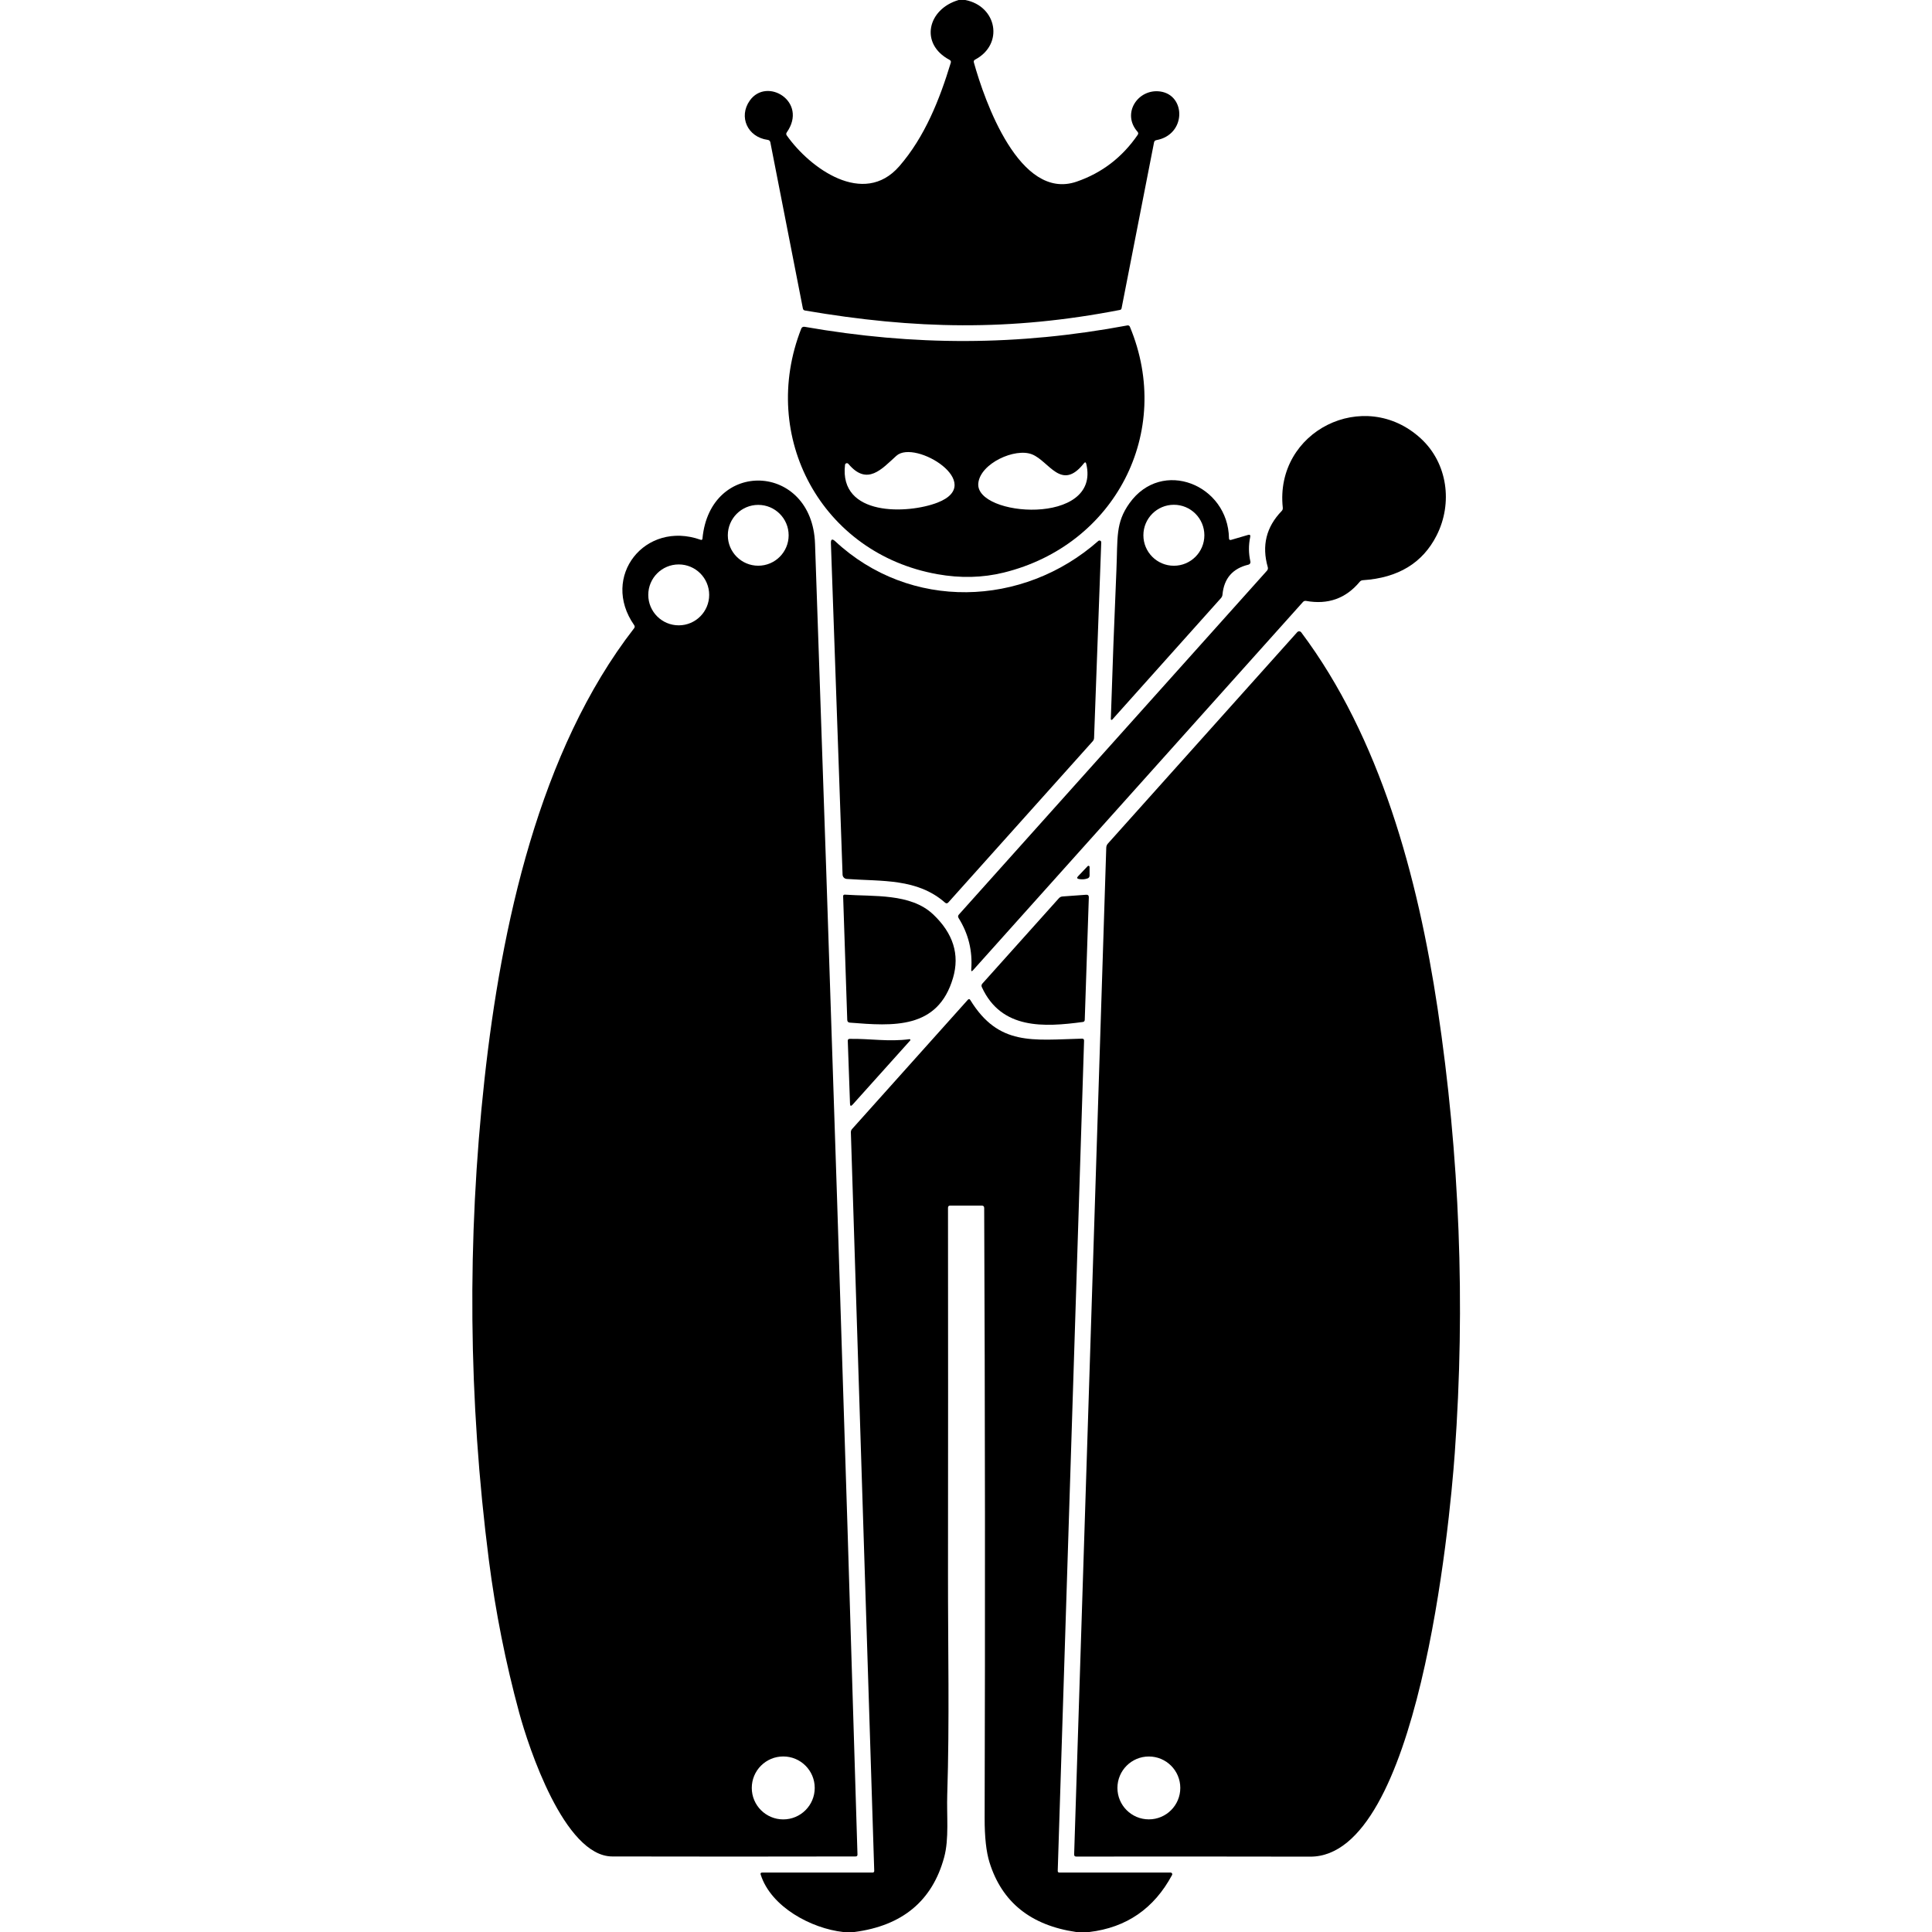
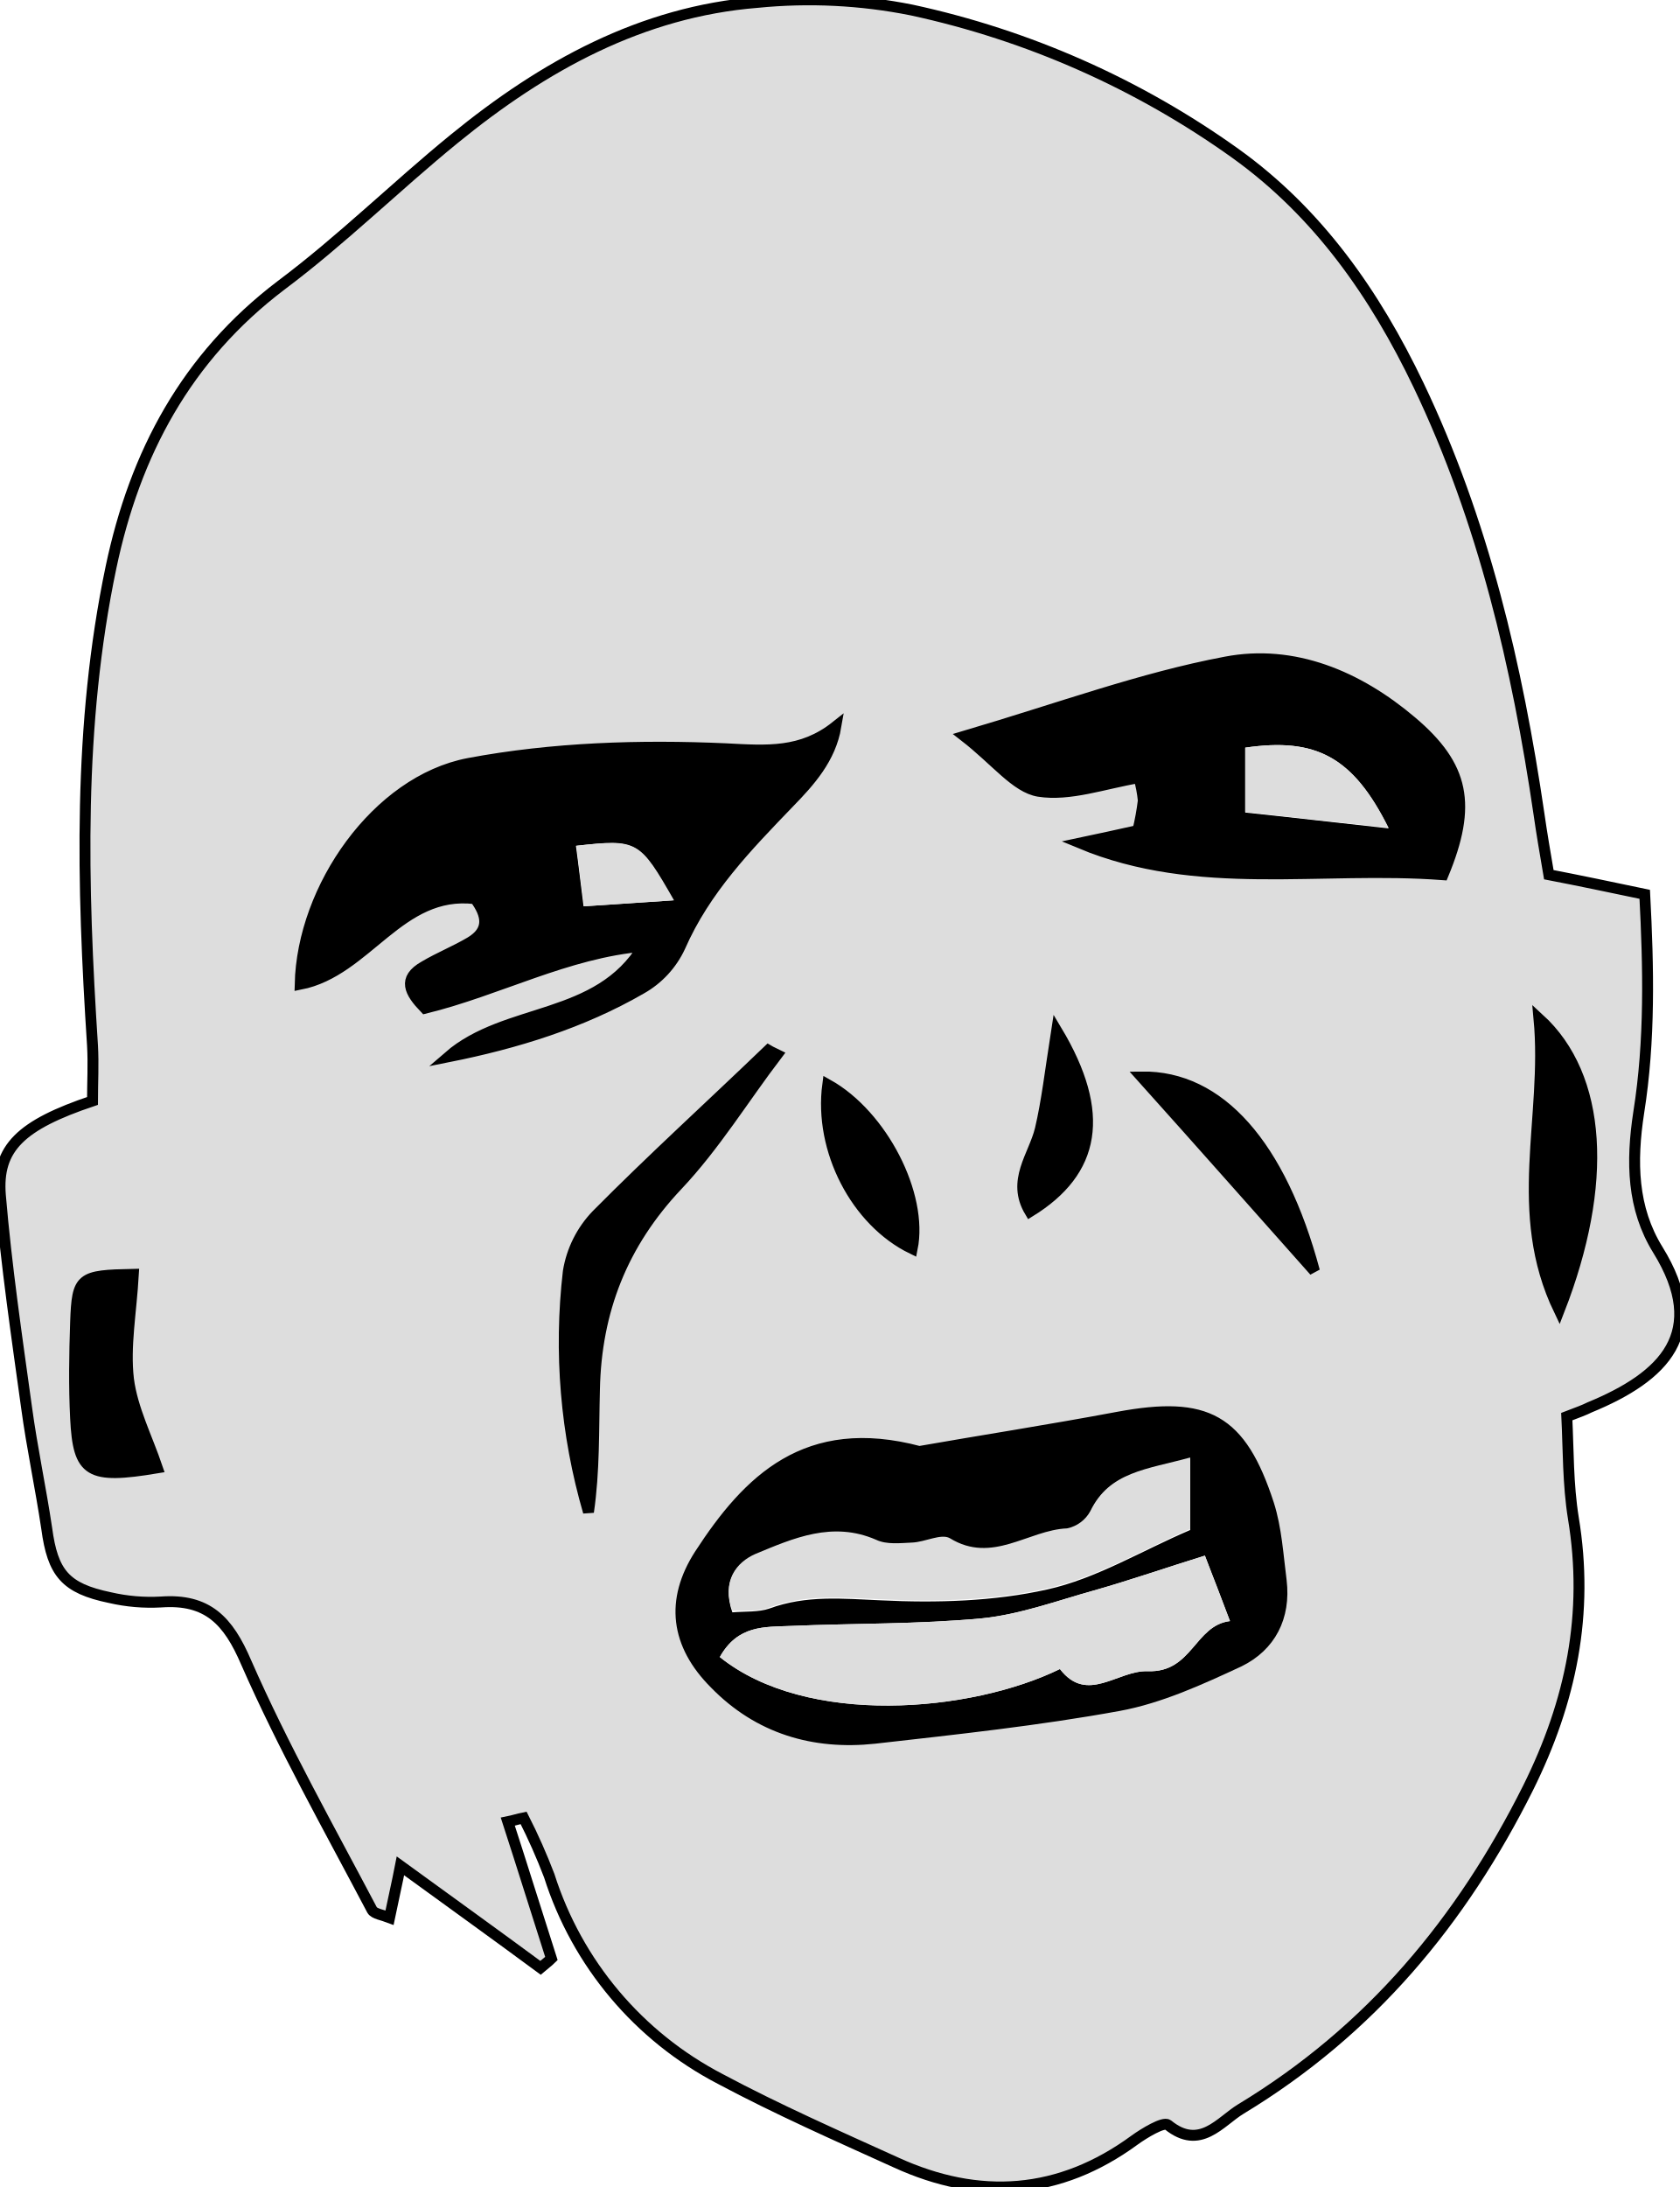
- <svg xmlns="http://www.w3.org/2000/svg" version="1.1" viewBox="0 0 512 512">
-   <path fill="#000" d="       M 254.06 0.00       L 255.81 0.00       C 264.19 1.62 266.12 11.73 258.41 15.80       Q 257.94 16.05 258.09 16.56       C 260.91 26.71 270.19 53.34 285.31 48.14       Q 295.35 44.69 301.50 35.74       Q 301.80 35.31 301.45 34.91       C 297.15 30.04 301.61 23.41 307.50 24.25       C 314.33 25.23 314.40 35.70 306.44 37.14       Q 305.93 37.23 305.83 37.75       L 297.23 81.69       Q 297.16 82.07 296.78 82.14       C 267.71 87.78 242.46 87.28 213.33 82.29       Q 212.86 82.21 212.77 81.74       L 204.15 37.72       Q 204.03 37.15 203.46 37.07       C 198.07 36.34 195.69 30.93 198.68 26.68       C 203.18 20.26 214.22 26.93 208.50 35.09       Q 208.22 35.50 208.50 35.89       C 214.65 44.61 228.86 54.91 238.31 44.07       C 245.10 36.27 249.03 26.30 251.96 16.65       Q 252.13 16.12 251.63 15.86       C 243.65 11.62 245.81 2.41 254.06 0.00       Z" />
-   <path fill="#000" d="       M 213.19 86.60       C 242.32 91.70 269.68 91.68 298.78 86.24       A 0.58 0.58 0.0 0 1 299.43 86.59       C 311.09 114.55 295.41 144.52 266.00 151.74       Q 257.59 153.81 248.43 152.17       C 217.75 146.71 201.07 115.76 212.35 87.07       A 0.76 0.76 0.0 0 1 213.19 86.60       Z       M 237.55 120.79       C 233.70 124.25 229.84 128.90 224.83 122.93       A 0.51 0.50 28.6 0 0 223.94 123.19       C 222.33 136.93 240.59 136.24 248.44 133.20       C 261.57 128.12 242.50 116.32 237.55 120.79       Z       M 259.26 128.06       C 258.36 136.99 291.83 139.47 287.87 122.93       Q 287.70 122.21 287.24 122.79       C 281.27 130.35 278.04 122.21 273.50 120.41       C 269.02 118.62 259.80 122.78 259.26 128.06       Z" />
-   <path fill="#000" d="       M 339.95 134.54       C 337.78 114.25 361.56 102.41 376.55 116.22       C 383.63 122.74 385.04 133.36 380.73 141.88       Q 375.18 152.85 361.18 153.76       Q 360.67 153.79 360.34 154.18       Q 354.83 160.82 346.13 159.25       Q 345.62 159.16 345.28 159.55       L 257.87 257.11       Q 257.33 257.72 257.39 256.90       Q 257.94 249.53 254.05 243.31       Q 253.72 242.80 254.13 242.35       L 335.75 151.25       Q 336.12 150.83 335.97 150.29       Q 333.53 141.76 339.65 135.43       Q 340.01 135.06 339.95 134.54       Z" />
-   <path fill="#000" d="       M 186.16 142.73       C 188.15 121.46 215.24 122.59 215.99 144.06       Q 222.05 317.74 227.24 491.45       Q 227.26 491.98 226.73 491.98       Q 194.42 492.05 162.26 491.98       C 149.54 491.96 140.05 462.93 137.60 453.92       Q 132.19 433.99 129.56 413.49       Q 121.40 349.81 128.40 285.99       C 132.83 245.63 142.81 199.00 168.04 166.50       Q 168.36 166.09 168.06 165.67       C 159.05 152.78 170.97 137.83 185.66 143.04       Q 186.11 143.21 186.16 142.73       Z       M 209.00 141.86       A 8.06 8.06 0.0 0 0 200.94 133.80       A 8.06 8.06 0.0 0 0 192.88 141.86       A 8.06 8.06 0.0 0 0 200.94 149.92       A 8.06 8.06 0.0 0 0 209.00 141.86       Z       M 187.94 157.65       A 8.07 8.07 0.0 0 0 179.87 149.58       A 8.07 8.07 0.0 0 0 171.80 157.65       A 8.07 8.07 0.0 0 0 179.87 165.72       A 8.07 8.07 0.0 0 0 187.94 157.65       Z       M 215.91 473.82       A 8.34 8.34 0.0 0 0 207.57 465.48       A 8.34 8.34 0.0 0 0 199.23 473.82       A 8.34 8.34 0.0 0 0 207.57 482.16       A 8.34 8.34 0.0 0 0 215.91 473.82       Z" />
-   <path fill="#000" d="       M 326.27 143.07       L 330.75 141.76       Q 331.47 141.56 331.32 142.29       Q 330.63 145.58 331.37 148.82       A 0.69 0.69 0.0 0 1 330.86 149.64       Q 324.57 151.13 323.97 157.58       Q 323.92 158.11 323.56 158.51       L 294.75 190.71       A 0.21 0.21 0.0 0 1 294.38 190.56       Q 295.01 170.82 295.86 151.13       C 296.23 142.49 295.58 138.60 299.32 133.36       C 307.93 121.31 325.49 128.48 325.69 142.64       Q 325.70 143.23 326.27 143.07       Z       M 319.17 141.85       A 8.08 8.08 0.0 0 0 311.09 133.77       A 8.08 8.08 0.0 0 0 303.01 141.85       A 8.08 8.08 0.0 0 0 311.09 149.93       A 8.08 8.08 0.0 0 0 319.17 141.85       Z" />
-   <path fill="#000" d="       M 221.35 143.45       C 241.17 161.91 271.06 161.00 291.06 143.36       A 0.47 0.47 0.0 0 1 291.84 143.73       L 289.94 195.56       Q 289.92 196.06 289.59 196.43       L 251.32 239.15       Q 250.91 239.61 250.44 239.20       C 243.03 232.72 233.78 233.61 224.39 232.93       A 1.19 1.19 0.0 0 1 223.29 231.78       L 220.20 143.97       Q 220.14 142.33 221.35 143.45       Z" />
-   <path fill="#000" d="       M 343.77 167.54       A 0.69 0.69 0.0 0 1 344.84 167.58       C 365.76 195.46 375.75 232.42 380.98 267.26       Q 389.78 325.90 385.53 385.09       C 384.15 404.36 375.79 492.09 347.24 492.03       Q 316.20 491.97 285.22 492.01       Q 284.64 492.01 284.66 491.44       L 293.17 224.64       Q 293.19 224.02 293.61 223.55       L 343.77 167.54       Z       M 312.79 473.82       A 8.33 8.33 0.0 0 0 304.46 465.49       A 8.33 8.33 0.0 0 0 296.13 473.82       A 8.33 8.33 0.0 0 0 304.46 482.15       A 8.33 8.33 0.0 0 0 312.79 473.82       Z" />
-   <path fill="#000" d="       M 288.25 229.53       A 0.29 0.29 0.0 0 1 288.75 229.73       L 288.75 232.01       Q 288.75 232.61 288.19 232.80       Q 287.10 233.18 285.92 232.95       Q 285.15 232.80 285.69 232.23       L 288.25 229.53       Z" />
-   <path fill="#000" d="       M 247.24 242.27       Q 255.29 249.85 252.56 259.16       C 248.55 272.84 236.67 271.92 225.22 271.01       Q 224.55 270.95 224.53 270.29       L 223.44 237.54       Q 223.43 237.06 223.91 237.09       C 231.46 237.63 241.29 236.68 247.24 242.27       Z" />
-   <path fill="#000" d="       M 286.94 270.84       C 276.77 272.19 265.38 272.92 260.20 261.60       Q 259.96 261.08 260.35 260.65       L 280.60 238.06       Q 281.00 237.61 281.61 237.57       L 287.82 237.12       Q 288.57 237.06 288.55 237.81       L 287.47 270.26       Q 287.45 270.78 286.94 270.84       Z" />
-   <path fill="#000" d="       M 288.69 512.00       L 285.19 512.00       Q 267.16 509.37 262.23 493.56       Q 260.92 489.36 260.94 481.78       Q 261.17 401.16 260.82 320.13       Q 260.82 319.50 260.19 319.50       L 251.80 319.50       Q 251.23 319.50 251.23 320.07       Q 251.28 368.66 251.23 417.24       C 251.21 436.32 251.65 456.26 251.03 475.54       C 250.85 481.09 251.55 487.31 250.21 492.21       Q 245.51 509.50 226.44 512.00       L 223.44 512.00       C 215.05 511.07 204.33 505.40 201.59 496.79       Q 201.42 496.25 201.99 496.25       L 231.22 496.25       Q 231.69 496.25 231.68 495.78       L 225.49 300.10       Q 225.47 299.58 225.81 299.20       L 256.48 264.96       Q 256.85 264.55 257.14 265.02       C 264.66 277.27 273.71 275.59 286.74 275.25       Q 287.31 275.24 287.29 275.81       L 280.31 495.77       Q 280.29 496.25 280.77 496.25       L 310.23 496.25       A 0.43 0.43 0.0 0 1 310.61 496.89       Q 303.46 510.23 288.69 512.00       Z" />
-   <path fill="#000" d="       M 225.17 275.31       C 230.55 275.22 235.55 276.14 241.02 275.39       A 0.21 0.21 0.0 0 1 241.21 275.74       L 225.96 292.73       Q 225.29 293.47 225.26 292.48       L 224.67 275.83       Q 224.66 275.32 225.17 275.31       Z" />
+ <svg xmlns="http://www.w3.org/2000/svg" version="1.1" width="308.186" height="401.144" viewBox="0 0 308.186 401.144">
+   <g>
+     <path d="M124.87,173.738c4.6-10.5,12.2-18.4,20-26.4,3.8-3.9,7.6-8.1,8.6-14-6.3,5-12.7,4.5-20.2,4.1a201.457,201.457,0,0,0-47.2,2.7c-16.8,3.1-30.5,22.7-30.9,40.5,12.2-2.4,18.2-17.5,32.1-15.7,2.2,2.9,2.8,5.8-.9,8-2.7,1.6-5.7,2.9-8.4,4.4-4.1,2.3-2.7,4.8.1,7.7,13.4-3.2,25.9-10.2,40.1-11.4-8.4,13.8-25.3,11.1-35.8,20.3,12.5-2.5,24.5-6.2,35.5-12.4A18.235,18.235,0,0,0,124.87,173.738Zm-17.8-7.5c-.5-3.9-.9-7.5-1.4-11.1,11.2-1.2,11.7-1,17.8,10C117.57,165.538,112.97,165.838,107.07,166.238Z" />
+     <path d="M167.37,229.038c2-9.9-5.5-24.5-15.5-30.1C150.27,210.938,157.07,224.038,167.37,229.038Z" />
+     <path d="M209.57,197.538c10.5,11.8,21.2,23.8,31.7,35.6C234.97,210.038,223.77,197.338,209.57,197.538Z" />
+     <path d="M190.87,207.138c-1.2,4.9-5.3,9.4-1.9,15.1,12-7.4,14-18,4.9-33.2C192.67,196.738,192.07,202.038,190.87,207.138Z" />
+     <path d="M141.07,192.638c-10.6,10-21.3,19.8-31.5,30.2a18.784,18.784,0,0,0-5.2,10.4,111.519,111.519,0,0,0,3.7,44.1c1.1-7.5,1-15,1.1-22.5.3-14.3,5.1-26.7,15.2-37.3,6.9-7.3,12.3-15.9,18.3-24C142.07,193.238,141.57,192.938,141.07,192.638Z" />
+     <path d="M235.07,289.838c-.6-4.7-.9-9.5-2.3-14-5.1-15.7-11.4-19-27.6-16-12.8,2.4-25.7,4.5-36.5,6.3-20.8-5.5-31.5,5.1-40.3,18.9-5.4,8.5-4.4,16.5,2.8,23.7,8.1,8.2,18.1,11.2,29.3,10,15-1.7,30-3.2,44.8-6,7.6-1.4,15-4.8,22.1-8.2C233.07,301.838,235.87,296.538,235.07,289.838Zm-96.5-4.6c7-3,14.2-6.2,22.2-2.6,1.9.8,4.4.6,6.6.5,2.3-.1,5.3-1.7,6.9-.8,7.8,4.7,14.3-1.5,21.5-1.8a6.278,6.278,0,0,0,4.3-3.2c3.5-7.3,10.3-7.7,18.3-9.8v13.1c-8.9,3.8-17.2,8.9-26.2,10.9-9.8,2.2-20.4,2.5-30.5,2-7-.3-13.7-1-20.5,1.5-2,.7-4.4.5-6.8.7C132.37,290.038,135.17,286.638,138.57,285.238Zm72,21.3c-5.5-.2-11.1,6.1-16.1-.4-16.4,8-46.5,10.6-62.4-2.2,3.3-5.9,8.2-5.5,12.9-5.7,11.7-.5,23.5-.3,35.2-1.4,6.9-.7,13.7-3.2,20.5-5.1,6.7-1.9,13.3-4.2,20.4-6.4,1.7,4.3,2.9,7.5,4.6,12C219.17,298.138,218.77,306.838,210.57,306.538Z" />
+     <path d="M208.87,142.638a14.879,14.879,0,0,1,.8,4.2,33.332,33.332,0,0,1-1,5.5c-4,.9-7.3,1.6-10.6,2.3,21.6,9.1,44,4.1,66.6,5.8,5.3-12.9,3.8-20-5.8-28.1-9.8-8.3-21.6-13.3-34.1-10.9-15.4,2.9-30.3,8.5-48,13.6,5.8,4.5,9.3,9.5,13.6,10.1C196.17,146.038,202.37,143.638,208.87,142.638Zm19.6-5.5c13-1.9,19.8,1.7,26.3,14.8-9.2-1-17.6-2-26.3-2.9Z" />
+     <path d="M286.07,240.338c9-23.1,7.9-42.9-3.7-53.5C284.07,205.138,277.37,222.238,286.07,240.338Z" />
+     <path d="M24.57,233.638c-9.8.3-10.3.5-10.6,8.8-.2,5.9-.3,11.8,0,17.6.4,10,2.4,11.2,15.1,9-1.9-5.6-4.7-10.8-5.3-16.3C22.97,246.838,24.17,240.638,24.57,233.638Z" />
+     <path fill="#ddd" stroke="#000" stroke-width="2" d="M280.37,327.938c7.9-15.9,11.2-32,8.3-49.5-1-6.2-.9-12.5-1.2-18.6,2.1-.8,3.2-1.2,4.2-1.7,13.6-5.6,21.9-13.7,12.5-28.9-4.7-7.6-4.9-16.1-3.5-25.2,2.1-13.2,1.8-26.6,1.1-40-6.7-1.4-11.9-2.5-17.6-3.6-.7-4.1-1.3-7.6-1.8-11.1-4-27.2-10.2-53.8-22.1-78.7-8-16.7-18.4-31.6-33.6-42.5a160.173,160.173,0,0,0-59.4-26.3,95.715,95.715,0,0,0-28.3-1.4c-21.3,1.7-39.3,11.7-55.6,25-10.8,8.8-20.7,18.6-31.8,26.9-17.4,13.2-26.8,30.8-31.2,51.7-6.1,29.1-5.3,58.3-3.4,87.7.2,3.4,0,6.9,0,10.2-13.1,4.4-17.6,8.6-16.9,17.3,1.1,13,3,25.9,4.8,38.9,1,7.4,2.6,14.8,3.7,22.2,1.1,8.2,3.4,11,11.6,12.7a33.249,33.249,0,0,0,9.4.8c8.5-.6,12.3,3.4,15.6,11.1,6.8,15.5,15.2,30.4,23.1,45.4.4.7,1.9.9,3.2,1.4.7-3.4,1.4-6.4,2-9.5,8.8,6.4,17.3,12.5,25.7,18.7.7-.6,1.4-1.1,2-1.7-2.7-8.4-5.3-16.8-8-25.1,1-.2,1.9-.5,2.9-.7a110.405,110.405,0,0,1,4.7,10.6,63.815,63.815,0,0,0,31.4,37.3c10.5,5.6,21.4,10.4,32.2,15.3,15.3,7,30,6,43.8-4.1,1.8-1.3,5.3-3.4,6.1-2.8,5.9,4.8,9.6-.6,13.4-2.9C251.47,372.438,268.17,352.338,280.37,327.938Zm2-141.1c11.6,10.6,12.7,30.4,3.7,53.5C277.37,222.238,284.07,205.138,282.37,186.838Zm-268.5,73.3c-.3-5.9-.2-11.8,0-17.6.3-8.3.8-8.6,10.6-8.8-.4,7-1.6,13.2-.9,19.2.7,5.5,3.4,10.7,5.3,16.3C16.27,271.338,14.37,270.138,13.87,260.138Zm211-138.7c12.5-2.4,24.3,2.6,34.1,10.9,9.7,8.2,11.1,15.3,5.8,28.1-22.6-1.7-45,3.2-66.6-5.8,3.3-.7,6.6-1.4,10.6-2.3a48.563,48.563,0,0,0,1-5.5,24.121,24.121,0,0,0-.8-4.2c-6.5,1.1-12.7,3.4-18.4,2.5-4.2-.7-7.8-5.6-13.6-10.1C194.57,129.838,209.47,124.338,224.87,121.438Zm16.3,111.7c-10.5-11.8-21.1-23.8-31.7-35.6C223.77,197.338,234.97,210.038,241.17,233.138Zm-52.2-10.9c-3.4-5.7.7-10.2,1.9-15.1,1.2-5.1,1.8-10.4,3-18.1C202.97,204.238,200.97,214.838,188.97,222.238Zm-21.6,6.8c-10.3-5-17.1-18.1-15.5-30.1C161.87,204.538,169.37,219.138,167.37,229.038Zm-85.1-35.2c10.6-9.2,27.5-6.5,35.8-20.3-14.1,1.2-26.6,8.1-40.1,11.4-2.8-2.9-4.2-5.4-.1-7.7,2.7-1.6,5.7-2.8,8.4-4.4,3.7-2.2,3.1-5,.9-8-13.9-1.7-19.8,13.3-32.1,15.7.4-17.7,14.1-37.3,30.9-40.5,15.4-2.9,31.5-3.4,47.2-2.7,7.6.4,13.9.9,20.2-4.1-1,5.9-4.8,10.1-8.6,14-7.7,8-15.4,15.9-20,26.4a17.085,17.085,0,0,1-7.1,7.7C106.77,187.638,94.77,191.338,82.27,193.838Zm26.8,61c-.2,7.5,0,15-1.1,22.5a111.673,111.673,0,0,1-3.7-44.1,19.456,19.456,0,0,1,5.2-10.4c10.2-10.3,21-20.1,31.5-30.2.5.3,1,.5,1.6.8-6.1,8-11.4,16.7-18.3,24C114.17,228.138,109.37,240.438,109.07,254.838Zm96.2,58c-14.8,2.7-29.8,4.3-44.8,6-11.2,1.2-21.3-1.8-29.3-10-7.2-7.2-8.2-15.3-2.8-23.7,8.9-13.7,19.6-24.4,40.3-18.9,10.8-1.9,23.7-3.9,36.5-6.3,16.2-3,22.5.3,27.6,16,1.4,4.4,1.7,9.3,2.3,14,.8,6.7-2,12-7.7,14.8C220.27,308.038,212.87,311.438,205.27,312.838Z" />
+     <path fill="#ddd" d="M200.67,291.738c-6.8,1.9-13.6,4.4-20.5,5.1-11.7,1.1-23.4.9-35.2,1.4-4.6.2-9.6-.2-12.9,5.7,15.9,12.8,46,10.2,62.4,2.2,5,6.5,10.6.2,16.1.4,8.2.3,8.6-8.4,15.1-9.2-1.7-4.5-3-7.7-4.6-12C213.97,287.538,207.37,289.838,200.67,291.738Z" />
+     <path fill="#ddd" d="M141.17,294.838c6.8-2.5,13.5-1.8,20.5-1.5,10.1.5,20.7.2,30.5-2,9-2,17.3-7,26.2-10.9v-13.1c-8,2.2-14.8,2.6-18.3,9.8a6.279,6.279,0,0,1-4.3,3.2c-7.1.3-13.7,6.6-21.5,1.8-1.6-.9-4.5.7-6.9.8-2.2.1-4.7.4-6.6-.5-8-3.5-15.2-.3-22.2,2.6-3.4,1.5-6.2,4.9-4.2,10.4C136.77,295.338,139.17,295.638,141.17,294.838Z" />
+     <path fill="#ddd" d="M105.77,155.138c.4,3.6.9,7.2,1.4,11.1,5.9-.4,10.5-.7,16.5-1.1C117.37,154.138,116.97,153.838,105.77,155.138Z" />
+     <path fill="#ddd" d="M228.47,137.138v11.8c8.7,1,17.1,1.9,26.3,2.9C248.27,138.838,241.47,135.238,228.47,137.138Z" />
+   </g>
</svg>
